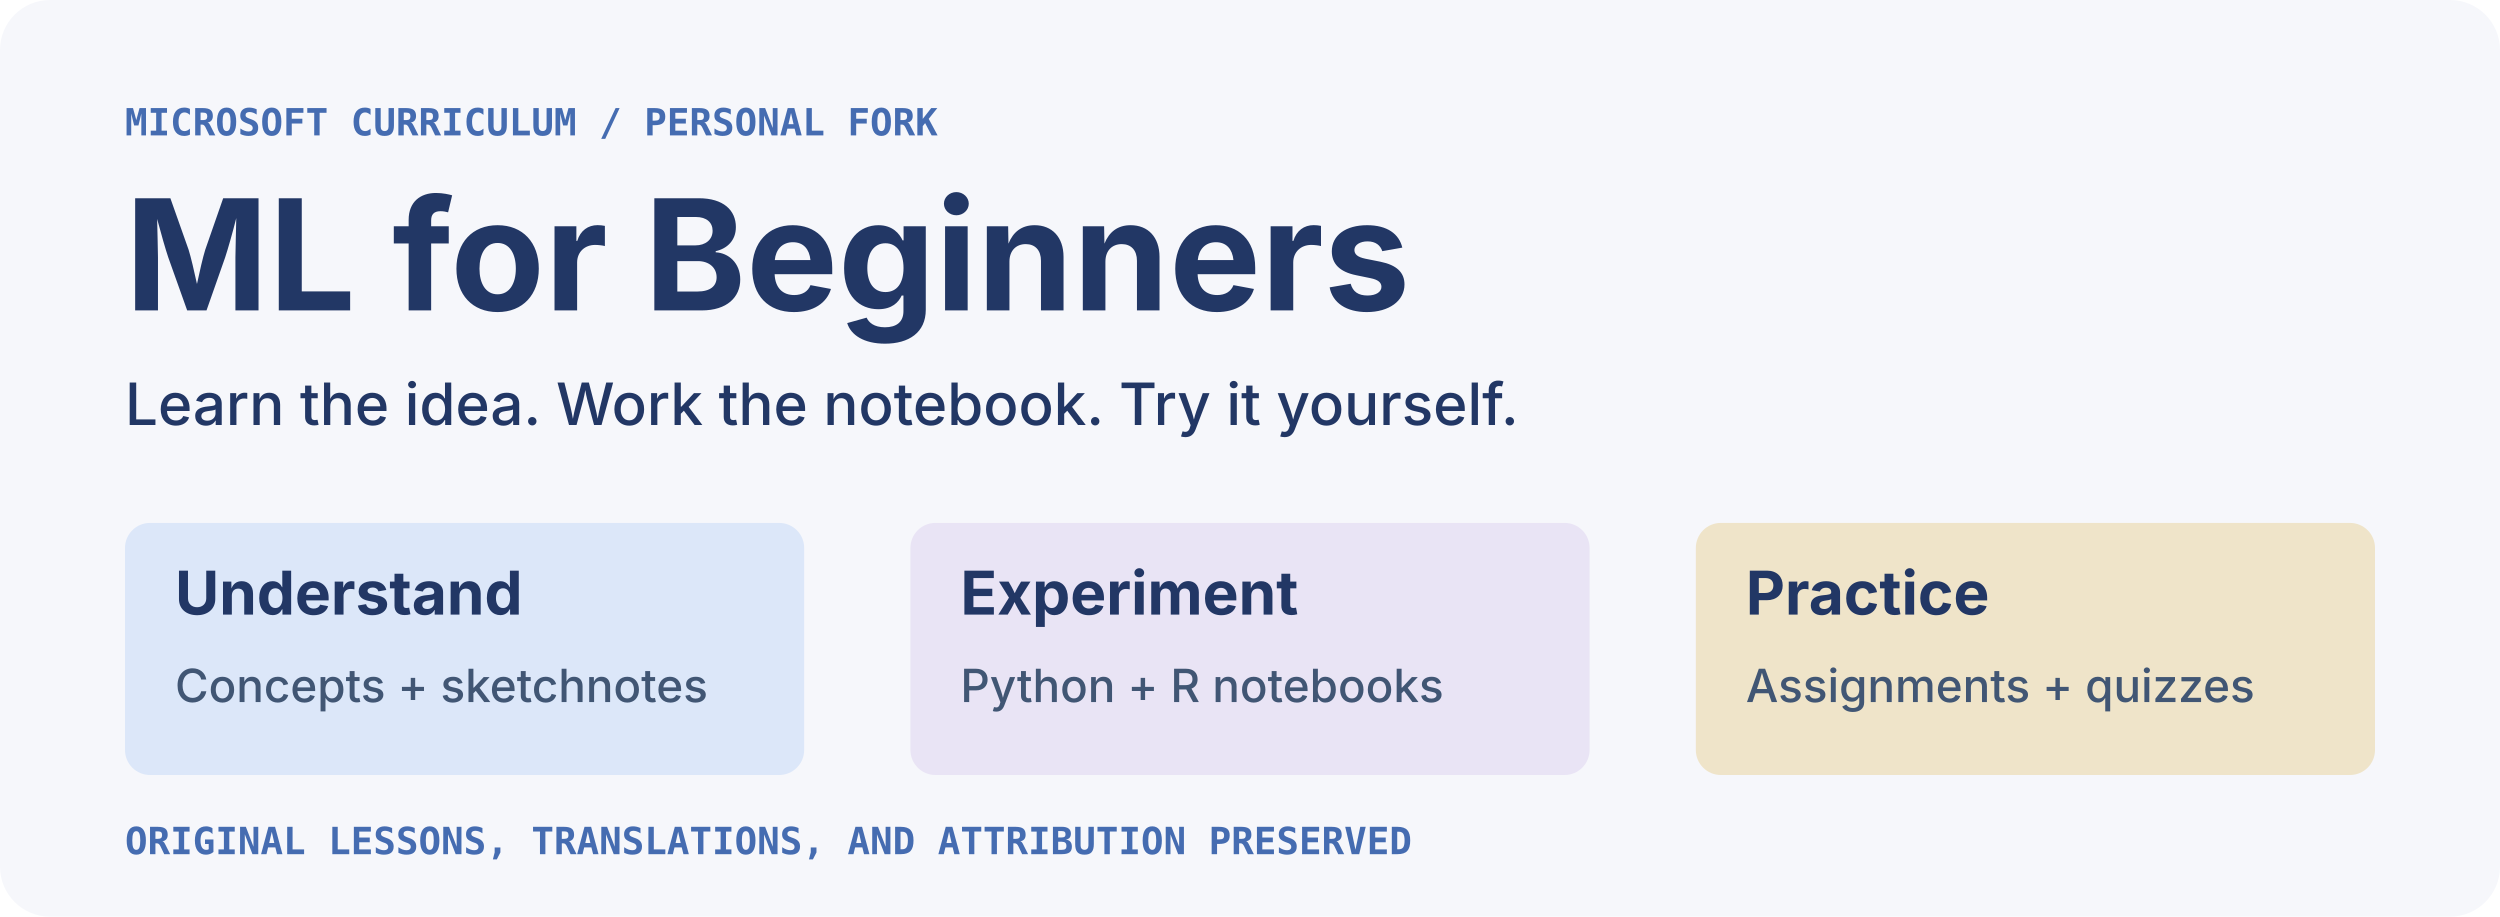
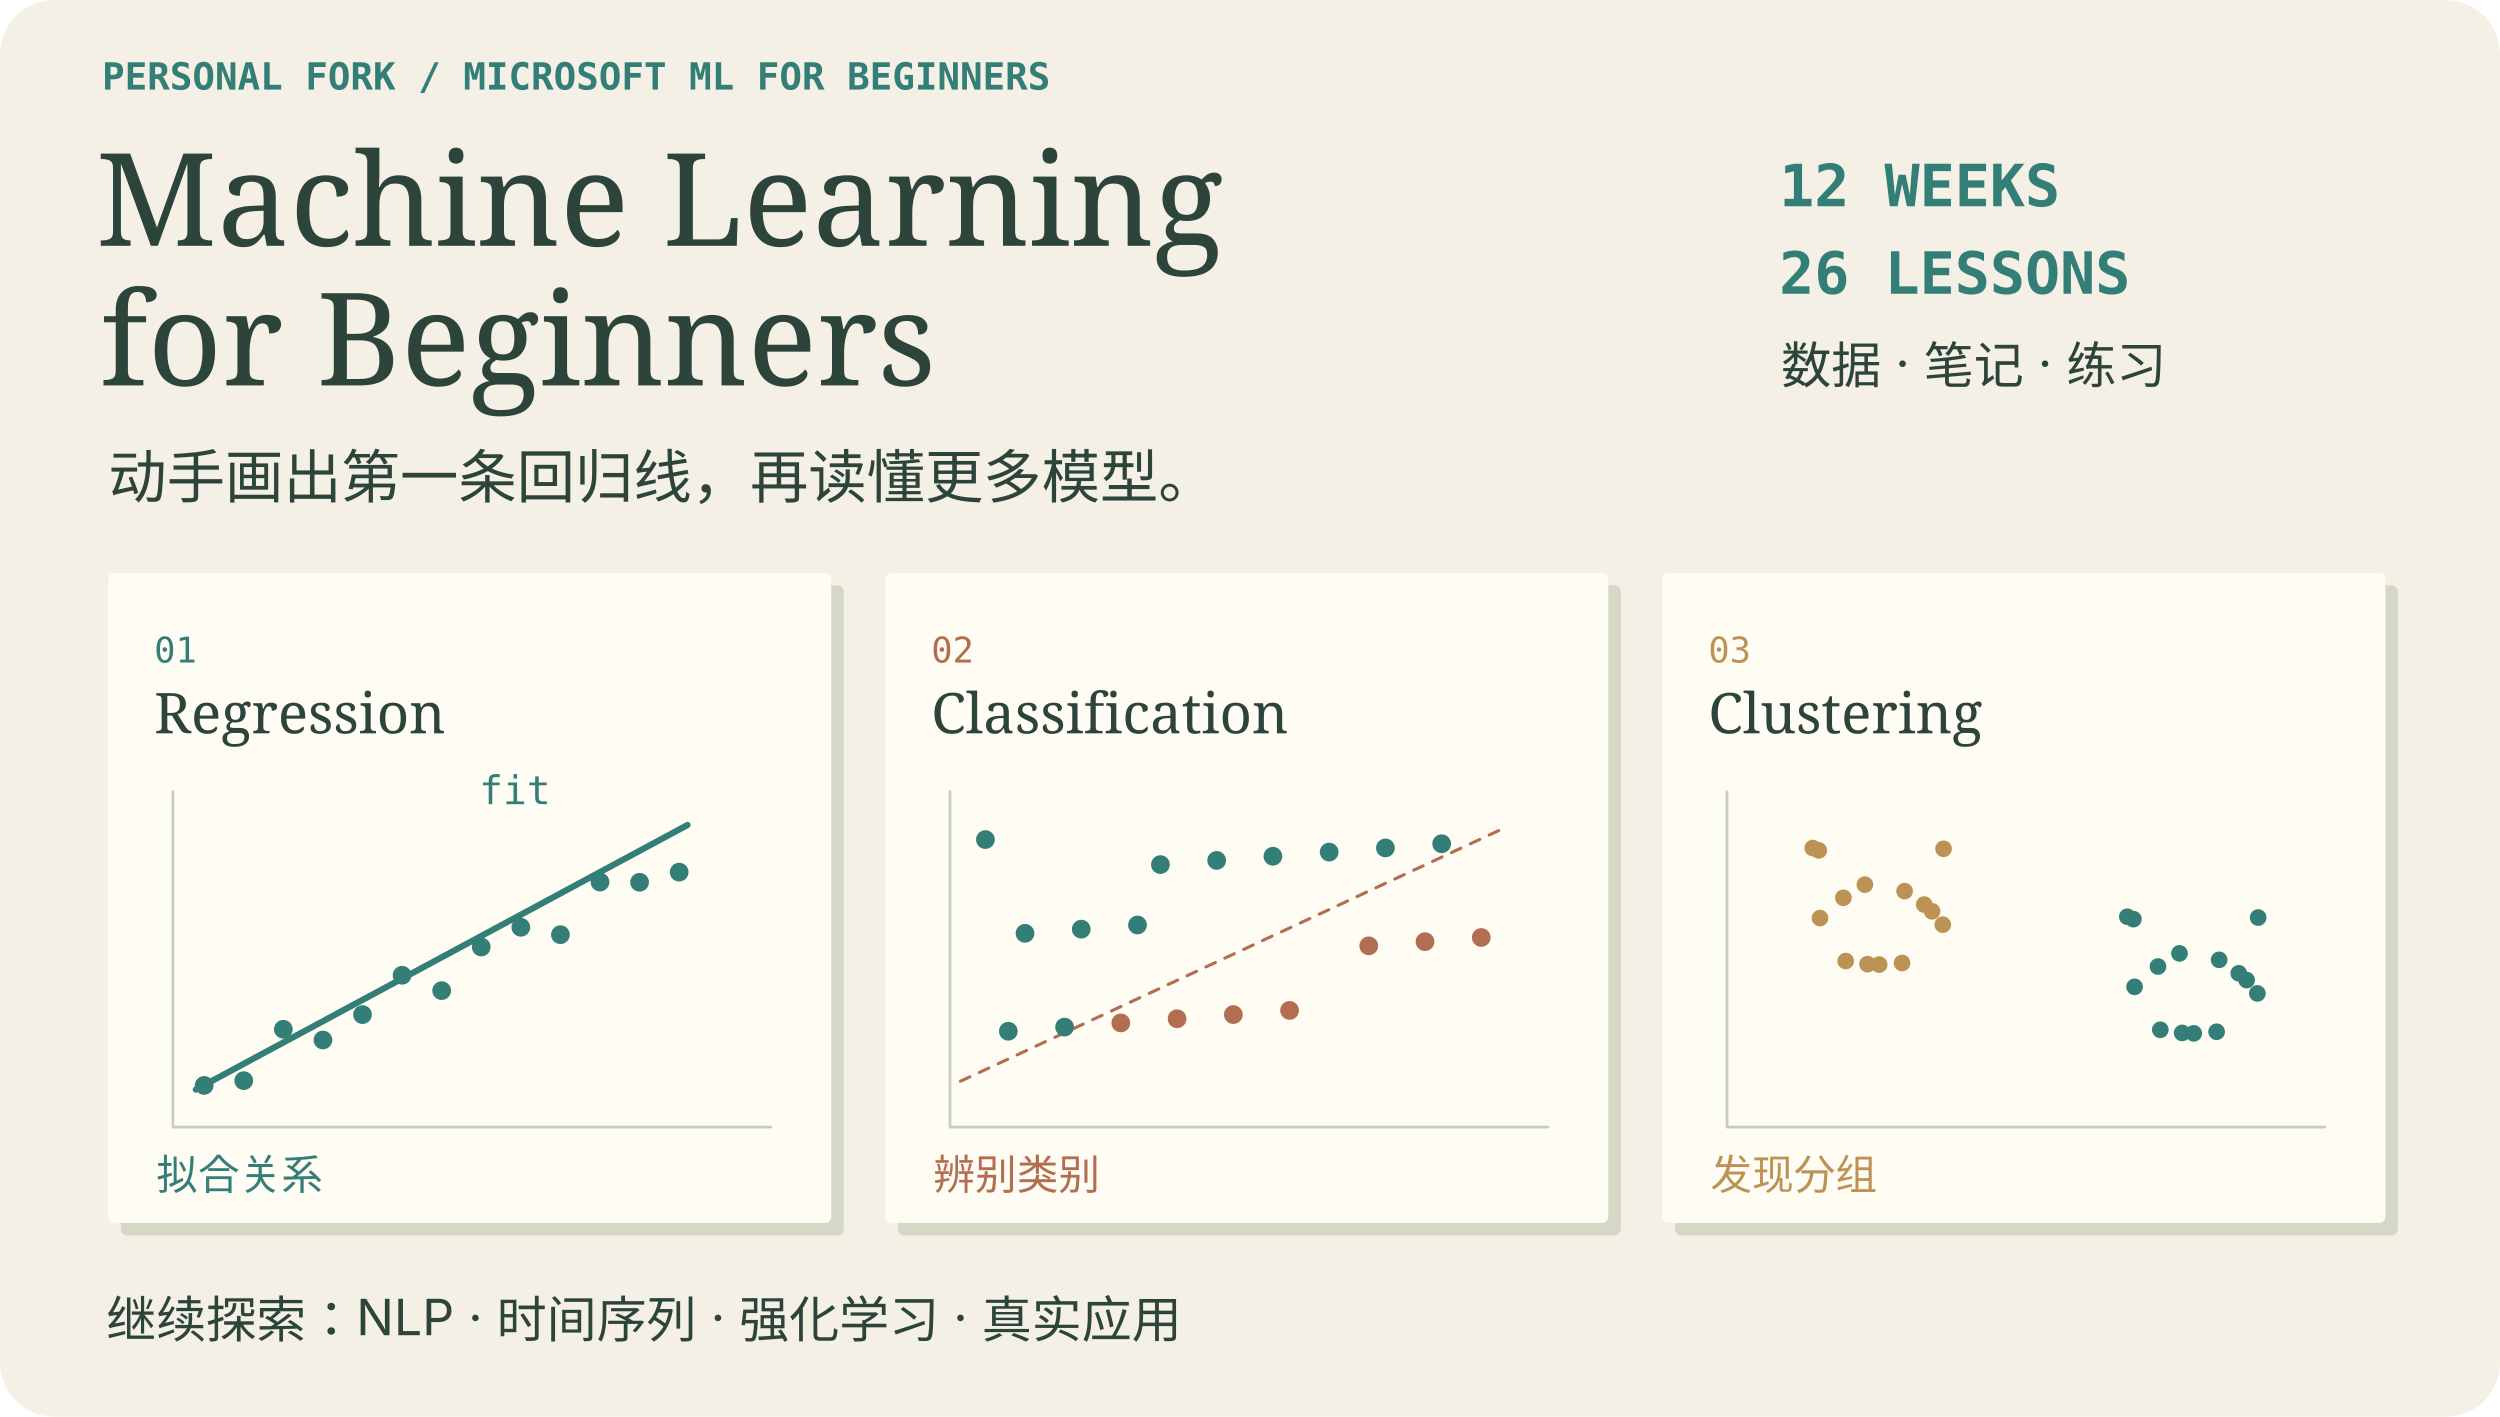
- <svg xmlns="http://www.w3.org/2000/svg" width="1200" height="440" viewBox="0 0 1200 440" role="img" aria-labelledby="title desc">
+ <svg xmlns="http://www.w3.org/2000/svg" width="1200" height="680" viewBox="0 0 1200 680" role="img" aria-labelledby="title desc">
  <defs>
-     <clipPath id="frame">
-       <rect width="1200" height="440" rx="24" />
+     <clipPath id="canvas">
+       <rect width="1200" height="680" rx="26" />
    </clipPath>
  </defs>
-   <g clip-path="url(#frame)">
-     <rect x="0" y="0" width="1200" height="440" rx="24" fill="#f6f7fb" />
-     <text x="60" y="65" font-family="'SFMono-Regular',Menlo,monospace" font-size="18" font-weight="600" fill="#456cb1" text-anchor="start">MICROSOFT CURRICULUM / PERSONAL FORK</text>
-     <text x="60" y="149" font-family="-apple-system,BlinkMacSystemFont,'Segoe UI','PingFang SC',sans-serif" font-size="74" font-weight="700" fill="#223765" text-anchor="start">ML for Beginners</text>
-     <text x="60" y="204" font-family="-apple-system,BlinkMacSystemFont,'Segoe UI','PingFang SC',sans-serif" font-size="28" font-weight="500" fill="#223765" text-anchor="start">Learn the idea. Work the notebook. Try it yourself.</text>
-     <g id="lesson-0">
-       <rect x="60" y="251" width="326" height="121" rx="12" fill="#dce7f9" />
-       <text x="84" y="295" font-family="-apple-system,BlinkMacSystemFont,'Segoe UI','PingFang SC',sans-serif" font-size="29" font-weight="650" fill="#223765" text-anchor="start">Understand</text>
-       <text x="84" y="337" font-family="-apple-system,BlinkMacSystemFont,'Segoe UI','PingFang SC',sans-serif" font-size="22" font-weight="500" fill="#415674" text-anchor="start">Concepts + sketchnotes</text>
+   <g clip-path="url(#canvas)">
+     <rect x="0" y="0" width="1200" height="680" rx="0" fill="#F4F0E5" />
+     <text x="49" y="43" font-family="Menlo, Consolas, monospace" font-size="18" font-weight="600" fill="#347E78">PERSONAL FORK / MICROSOFT ML FOR BEGINNERS</text>
+     <text x="46" y="118" font-family="Georgia, Songti SC, serif" font-size="62" font-weight="500" fill="#2D443B">Machine Learning</text>
+     <text x="48" y="185" font-family="Georgia, Songti SC, serif" font-size="62" font-weight="500" fill="#2D443B">for Beginners</text>
+     <text x="854" y="99" font-family="Menlo, Consolas, monospace" font-size="28" font-weight="600" fill="#347E78">12 WEEKS</text>
+     <text x="854" y="141" font-family="Menlo, Consolas, monospace" font-size="28" font-weight="600" fill="#347E78">26 LESSONS</text>
+     <text x="855" y="184" font-family="-apple-system, BlinkMacSystemFont, PingFang SC, Hiragino Sans, sans-serif" font-size="24" font-weight="400" fill="#2D443B">数据 · 笔记 · 练习</text>
+     <text x="52" y="239" font-family="-apple-system, BlinkMacSystemFont, PingFang SC, Hiragino Sans, sans-serif" font-size="28" font-weight="400" fill="#2D443B">动手画出第一条回归线，再读懂更多模型。</text>
+     <rect x="58" y="281" width="347" height="312" rx="3" fill="#D5D7C7" />
+     <rect x="52" y="275" width="347" height="312" rx="3" fill="#FFFCF3" />
+     <text x="74" y="318" font-family="Menlo, Consolas, monospace" font-size="17" font-weight="500" fill="#347E78">01</text>
+     <text x="74" y="352" font-family="Georgia, Songti SC, serif" font-size="27" font-weight="500" fill="#2D443B">Regression</text>
+     <path d="M83 541 H370 M83 541 V380" fill="none" stroke="#C4CFBB" stroke-width="1.3" stroke-linecap="round" stroke-linejoin="round" />
+     <circle cx="98" cy="521.0" r="4.5" fill="#347E78" />
+     <circle cx="117" cy="518.711" r="4.5" fill="#347E78" />
+     <circle cx="136" cy="494.057" r="4.5" fill="#347E78" />
+     <circle cx="155" cy="499.206" r="4.5" fill="#347E78" />
+     <circle cx="174" cy="487.006" r="4.5" fill="#347E78" />
+     <circle cx="193" cy="468.121" r="4.5" fill="#347E78" />
+     <circle cx="212" cy="475.493" r="4.5" fill="#347E78" />
+     <circle cx="231" cy="454.561" r="4.5" fill="#347E78" />
+     <circle cx="250" cy="445.089" r="4.5" fill="#347E78" />
+     <circle cx="269" cy="448.65" r="4.5" fill="#347E78" />
+     <circle cx="288" cy="423.384" r="4.5" fill="#347E78" />
+     <circle cx="307" cy="423.498" r="4.5" fill="#347E78" />
+     <circle cx="326" cy="418.619" r="4.5" fill="#347E78" />
+     <text x="75" y="571" font-family="-apple-system, BlinkMacSystemFont, PingFang SC, Hiragino Sans, sans-serif" font-size="20" font-weight="400" fill="#347E78">拟合关系</text>
+     <rect x="431" y="281" width="347" height="312" rx="3" fill="#D5D7C7" />
+     <rect x="425" y="275" width="347" height="312" rx="3" fill="#FFFCF3" />
+     <text x="447" y="318" font-family="Menlo, Consolas, monospace" font-size="17" font-weight="500" fill="#B36D50">02</text>
+     <text x="447" y="352" font-family="Georgia, Songti SC, serif" font-size="27" font-weight="500" fill="#2D443B">Classification</text>
+     <path d="M456 541 H743 M456 541 V380" fill="none" stroke="#C4CFBB" stroke-width="1.3" stroke-linecap="round" stroke-linejoin="round" />
+     <path d="M461 519 L723 397" fill="none" stroke="#B36D50" stroke-width="1.5" stroke-linecap="round" stroke-linejoin="round" stroke-dasharray="5 5" />
+     <circle cx="473" cy="403" r="4.5" fill="#347E78" />
+     <circle cx="546" cy="444" r="4.5" fill="#347E78" />
+     <circle cx="619" cy="485" r="4.5" fill="#B36D50" />
+     <circle cx="692" cy="405" r="4.5" fill="#347E78" />
+     <circle cx="519" cy="446" r="4.5" fill="#347E78" />
+     <circle cx="592" cy="487" r="4.5" fill="#B36D50" />
+     <circle cx="665" cy="407" r="4.5" fill="#347E78" />
+     <circle cx="492" cy="448" r="4.5" fill="#347E78" />
+     <circle cx="565" cy="489" r="4.5" fill="#B36D50" />
+     <circle cx="638" cy="409" r="4.5" fill="#347E78" />
+     <circle cx="711" cy="450" r="4.5" fill="#B36D50" />
+     <circle cx="538" cy="491" r="4.5" fill="#B36D50" />
+     <circle cx="611" cy="411" r="4.5" fill="#347E78" />
+     <circle cx="684" cy="452" r="4.5" fill="#B36D50" />
+     <circle cx="511" cy="493" r="4.5" fill="#347E78" />
+     <circle cx="584" cy="413" r="4.5" fill="#347E78" />
+     <circle cx="657" cy="454" r="4.5" fill="#B36D50" />
+     <circle cx="484" cy="495" r="4.5" fill="#347E78" />
+     <circle cx="557" cy="415" r="4.5" fill="#347E78" />
+     <text x="448" y="571" font-family="-apple-system, BlinkMacSystemFont, PingFang SC, Hiragino Sans, sans-serif" font-size="20" font-weight="400" fill="#B36D50">辨别类别</text>
+     <rect x="804" y="281" width="347" height="312" rx="3" fill="#D5D7C7" />
+     <rect x="798" y="275" width="347" height="312" rx="3" fill="#FFFCF3" />
+     <text x="820" y="318" font-family="Menlo, Consolas, monospace" font-size="17" font-weight="500" fill="#BC9354">03</text>
+     <text x="820" y="352" font-family="Georgia, Songti SC, serif" font-size="27" font-weight="500" fill="#2D443B">Clustering</text>
+     <path d="M829 541 H1116 M829 541 V380" fill="none" stroke="#C4CFBB" stroke-width="1.3" stroke-linecap="round" stroke-linejoin="round" />
+     <circle cx="902.0" cy="463.0" r="4" fill="#BC9354" />
+     <circle cx="923.615" cy="434.182" r="4" fill="#BC9354" />
+     <circle cx="870.123" cy="407.048" r="4" fill="#BC9354" />
+     <circle cx="927.397" cy="437.45" r="4" fill="#BC9354" />
+     <circle cx="896.422" cy="462.809" r="4" fill="#BC9354" />
+     <circle cx="884.83" cy="430.926" r="4" fill="#BC9354" />
+     <circle cx="932.901" cy="407.429" r="4" fill="#BC9354" />
+     <circle cx="873.598" cy="440.684" r="4" fill="#BC9354" />
+     <circle cx="912.986" cy="462.239" r="4" fill="#BC9354" />
+     <circle cx="914.2" cy="427.725" r="4" fill="#BC9354" />
+     <circle cx="873.021" cy="408.186" r="4" fill="#BC9354" />
+     <circle cx="932.537" cy="443.841" r="4" fill="#BC9354" />
+     <circle cx="885.943" cy="461.298" r="4" fill="#BC9354" />
+     <circle cx="895.144" cy="424.623" r="4" fill="#BC9354" />
+     <circle cx="1053.0" cy="496.0" r="4" fill="#347E78" />
+     <circle cx="1074.615" cy="467.182" r="4" fill="#347E78" />
+     <circle cx="1021.123" cy="440.048" r="4" fill="#347E78" />
+     <circle cx="1078.397" cy="470.45" r="4" fill="#347E78" />
+     <circle cx="1047.422" cy="495.809" r="4" fill="#347E78" />
+     <circle cx="1035.83" cy="463.926" r="4" fill="#347E78" />
+     <circle cx="1083.901" cy="440.429" r="4" fill="#347E78" />
+     <circle cx="1024.598" cy="473.684" r="4" fill="#347E78" />
+     <circle cx="1063.986" cy="495.239" r="4" fill="#347E78" />
+     <circle cx="1065.2" cy="460.725" r="4" fill="#347E78" />
+     <circle cx="1024.021" cy="441.186" r="4" fill="#347E78" />
+     <circle cx="1083.537" cy="476.841" r="4" fill="#347E78" />
+     <circle cx="1036.943" cy="494.298" r="4" fill="#347E78" />
+     <circle cx="1046.144" cy="457.623" r="4" fill="#347E78" />
+     <text x="821" y="571" font-family="-apple-system, BlinkMacSystemFont, PingFang SC, Hiragino Sans, sans-serif" font-size="20" font-weight="400" fill="#BC9354">发现分组</text>
+     <text x="51" y="642" font-family="-apple-system, BlinkMacSystemFont, PingFang SC, Hiragino Sans, sans-serif" font-size="24" font-weight="400" fill="#2D443B">继续探索：NLP · 时间序列 · 强化学习 · 真实应用</text>
+     <g id="regression-fit">
+       <path d="M94 523 L330 396" fill="none" stroke="#347E78" stroke-width="3" stroke-linecap="round" stroke-linejoin="round" />
+       <text x="230" y="386" font-family="Menlo, Consolas, monospace" font-size="19" font-weight="400" fill="#347E78">fit</text>
    </g>
-     <g id="lesson-1">
-       <rect x="437" y="251" width="326" height="121" rx="12" fill="#e9e4f5" />
-       <text x="461" y="295" font-family="-apple-system,BlinkMacSystemFont,'Segoe UI','PingFang SC',sans-serif" font-size="29" font-weight="650" fill="#223765" text-anchor="start">Experiment</text>
-       <text x="461" y="337" font-family="-apple-system,BlinkMacSystemFont,'Segoe UI','PingFang SC',sans-serif" font-size="22" font-weight="500" fill="#415674" text-anchor="start">Python + R notebooks</text>
-     </g>
-     <g id="lesson-2">
-       <rect x="814" y="251" width="326" height="121" rx="12" fill="#efe4c9" />
-       <text x="838" y="295" font-family="-apple-system,BlinkMacSystemFont,'Segoe UI','PingFang SC',sans-serif" font-size="29" font-weight="650" fill="#223765" text-anchor="start">Practice</text>
-       <text x="838" y="337" font-family="-apple-system,BlinkMacSystemFont,'Segoe UI','PingFang SC',sans-serif" font-size="22" font-weight="500" fill="#415674" text-anchor="start">Assignments + quizzes</text>
-     </g>
-     <text x="60" y="410" font-family="'SFMono-Regular',Menlo,monospace" font-size="18" font-weight="600" fill="#456cb1" text-anchor="start">ORIGINAL LESSONS, TRANSLATIONS, AND ATTRIBUTION PRESERVED</text>
  </g>
</svg>
